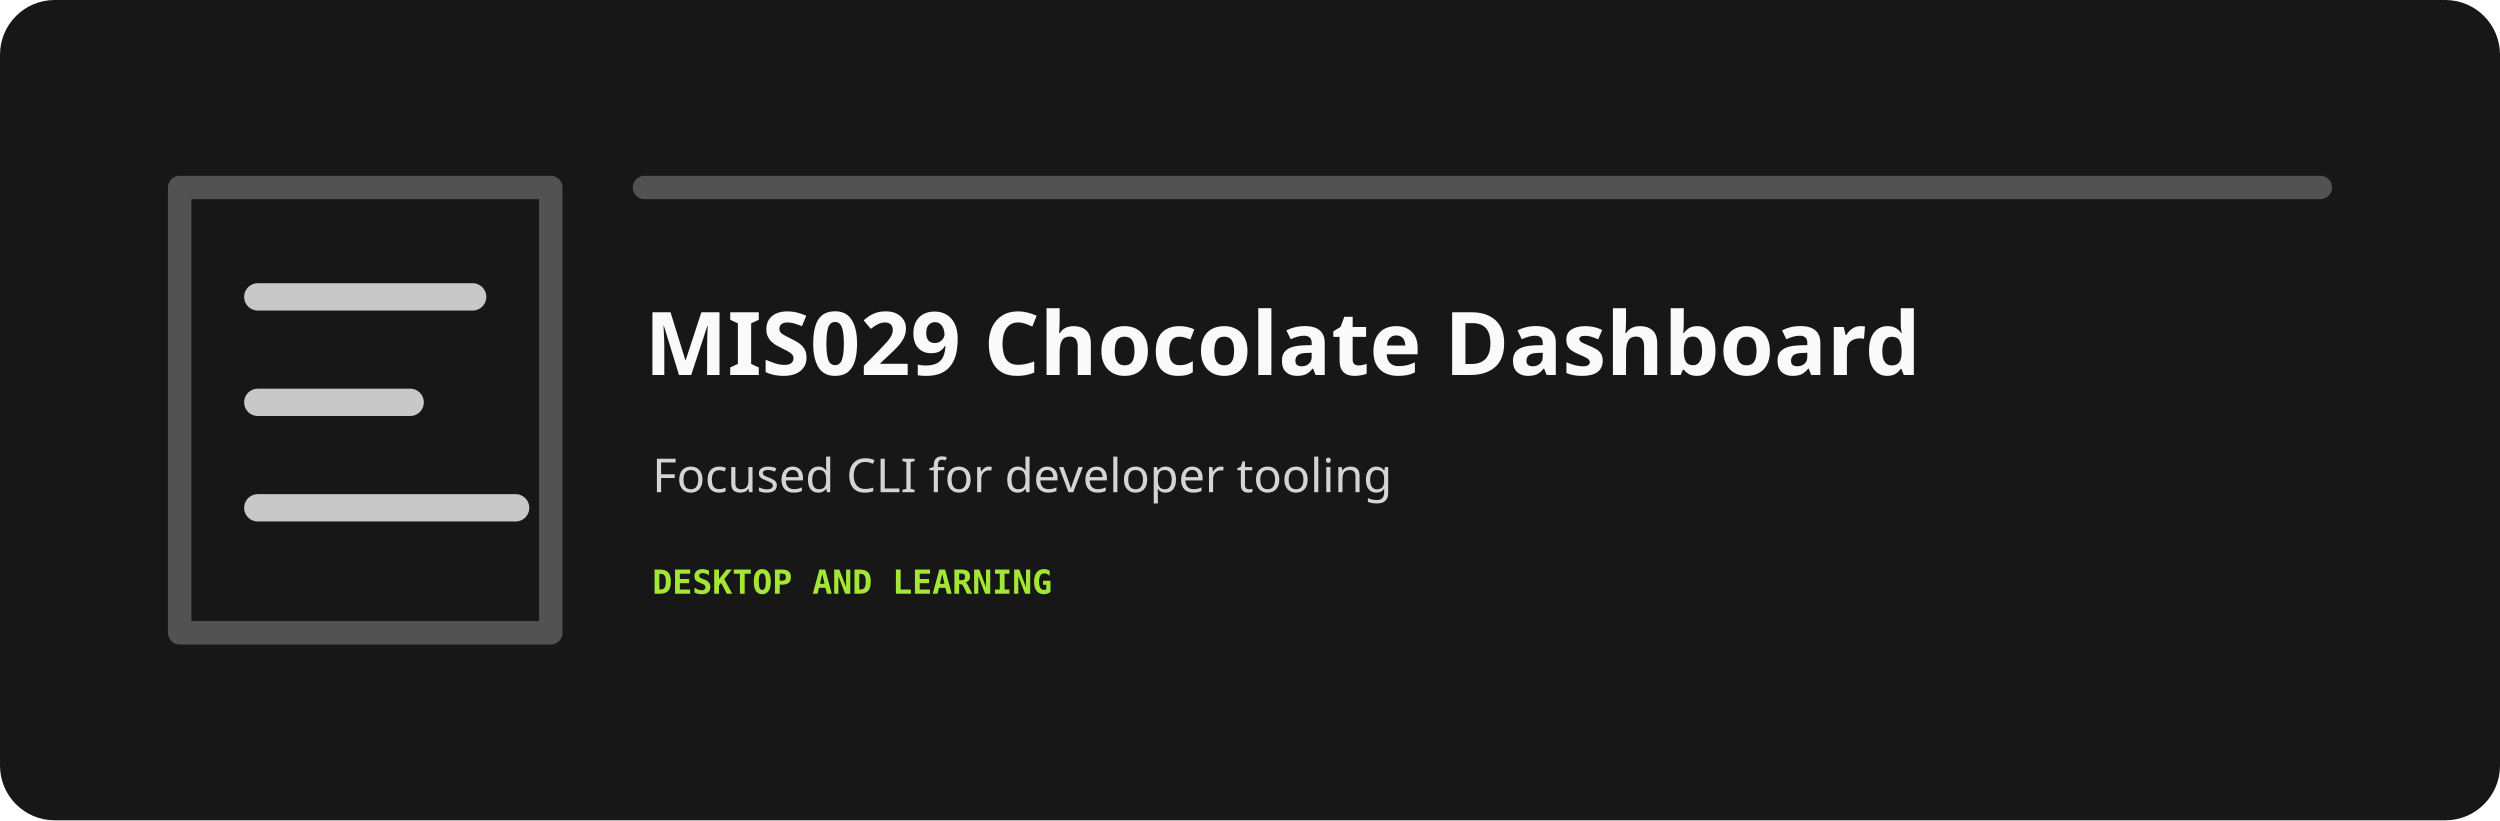
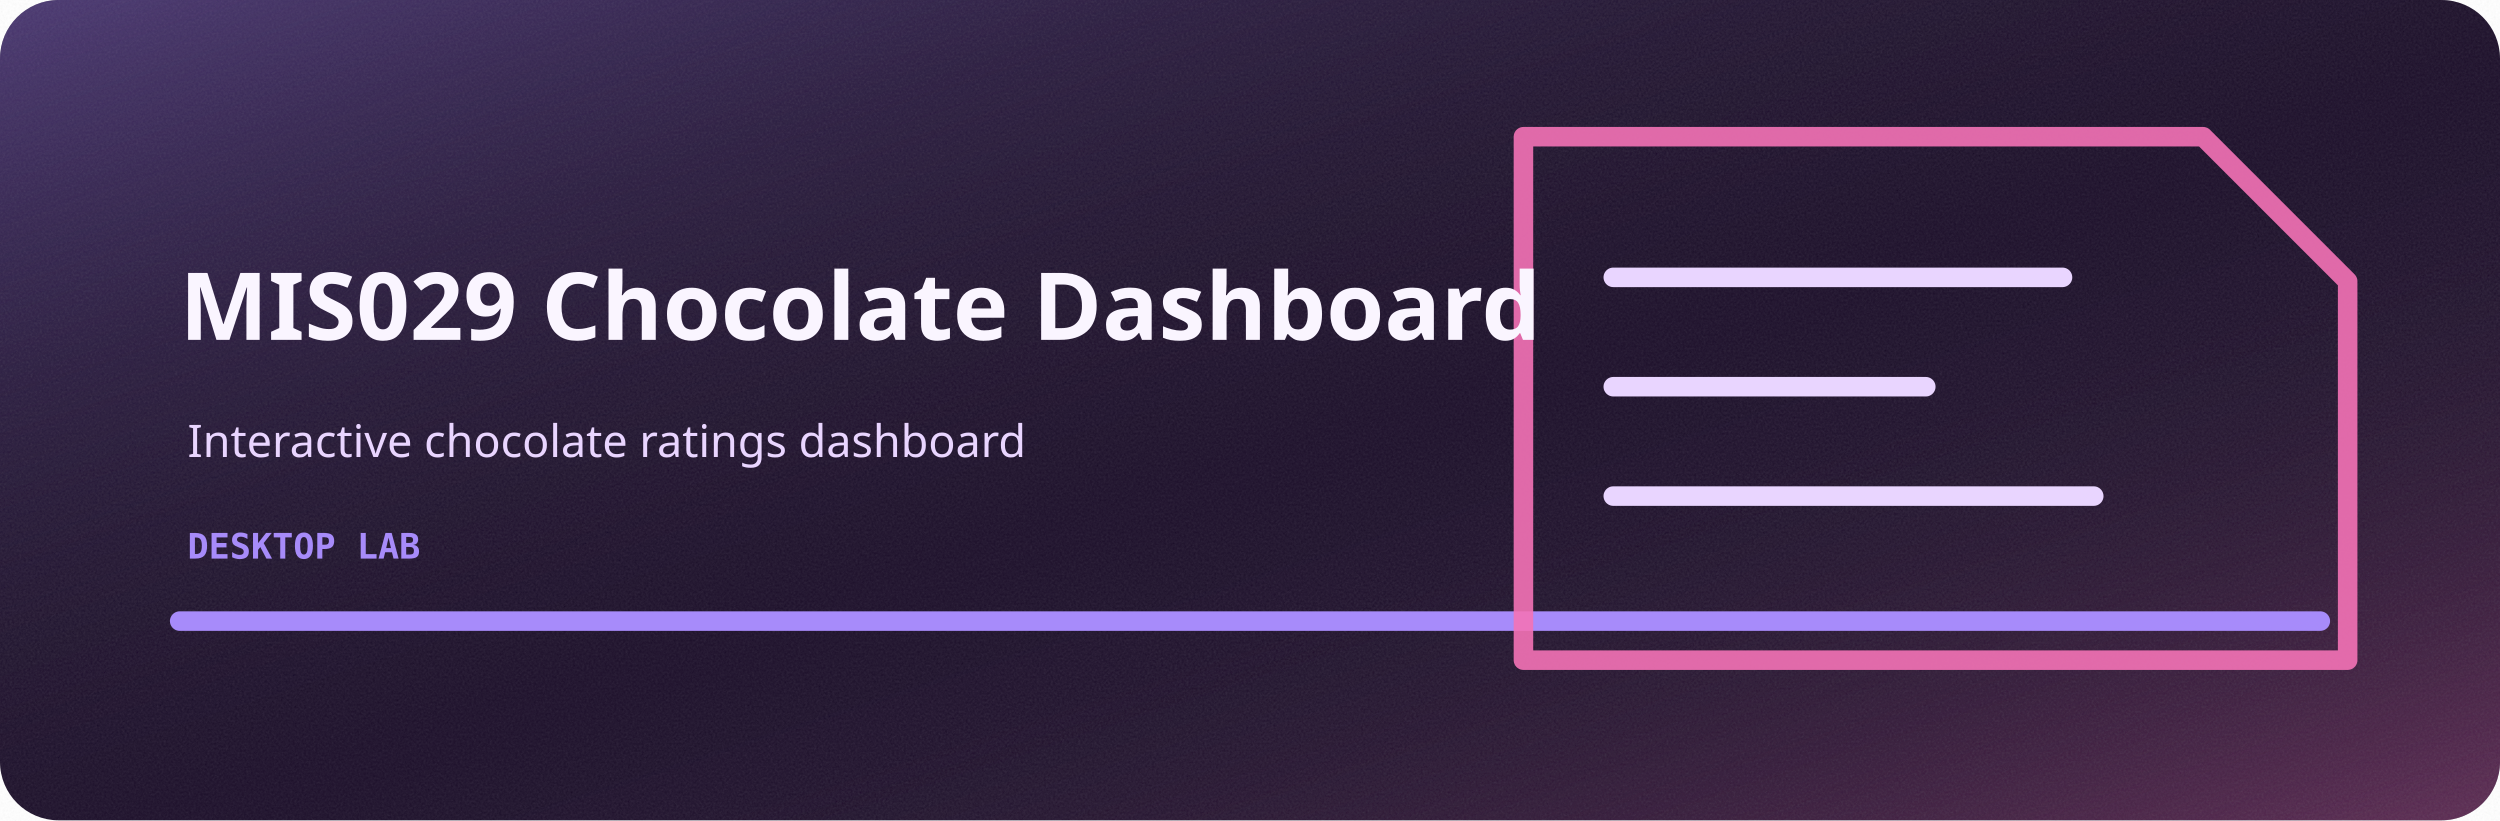
<svg xmlns="http://www.w3.org/2000/svg" width="1280" height="420" viewBox="0 0 1280 420" fill="none" role="img" aria-label="MIS029 Chocolate Dashboard cover">
-   <rect width="1280" height="420" rx="28" fill="#171717" />
-   <path d="M92 96h190v228H92zM330 96h858" stroke="#525252" stroke-width="12" stroke-linecap="round" stroke-linejoin="round" />
-   <path d="M132 152h110M132 206h78M132 260h132" stroke="#fafafa" stroke-width="14" stroke-linecap="round" opacity=".78" />
-   <text x="330" y="192" fill="#fafafa" font-family="Plus Jakarta Sans, ui-sans-serif, system-ui" font-size="45" font-weight="850">MIS029 Chocolate Dashboard</text>
-   <text x="334" y="252" fill="#d4d4d4" font-family="Plus Jakarta Sans, ui-sans-serif, system-ui" font-size="24">Focused CLI for developer tooling</text>
-   <text x="334" y="304" fill="#a3e635" font-family="ui-monospace, SFMono-Regular, Menlo, monospace" font-size="17" font-weight="700">DESKTOP AND LEARNING</text>
+   <defs>
+     <linearGradient id="g" x1="0" x2="1" y1="0" y2="1">
+       <stop offset="0" stop-color="#a78bfa" stop-opacity=".34" />
+       <stop offset=".54" stop-color="#1d102b" stop-opacity="0" />
+       <stop offset="1" stop-color="#f472b6" stop-opacity=".30" />
+     </linearGradient>
+     <filter id="grain" x="-20%" y="-20%" width="140%" height="140%">
+       <feTurbulence type="fractalNoise" baseFrequency=".85" numOctaves="2" seed="48" result="noise" />
+       <feColorMatrix type="saturate" values="0" />
+       <feComponentTransfer>
+         <feFuncA type="table" tableValues="0 .10" />
+       </feComponentTransfer>
+       <feBlend mode="soft-light" in2="SourceGraphic" />
+     </filter>
+   </defs>
+   <rect width="1280" height="420" rx="30" fill="#1d102b" />
+   <rect width="1280" height="420" rx="30" fill="url(#g)" filter="url(#grain)" />
+   <path d="M92 318h1096" stroke="#a78bfa" stroke-width="10" stroke-linecap="round" />
+   <path d="M780 70h348l74 74v194H780z" fill="none" stroke="#f472b6" stroke-width="10" stroke-linejoin="round" opacity=".9" />
+   <path d="M826 142h230M826 198h160M826 254h246" stroke="#e9d5ff" stroke-width="10" stroke-linecap="round" />
+   <text x="92" y="174" fill="#faf5ff" font-family="Space Grotesk, ui-sans-serif, system-ui" font-size="48" font-weight="850">MIS029 Chocolate Dashboard</text>
+   <text x="96" y="234" fill="#e9d5ff" font-family="Space Grotesk, ui-sans-serif, system-ui" font-size="23">Interactive chocolate ratings dashboard</text>
+   <text x="96" y="286" fill="#a78bfa" font-family="ui-monospace, SFMono-Regular, Menlo, monospace" font-size="18" font-weight="800">DESKTOP LAB</text>
</svg>
